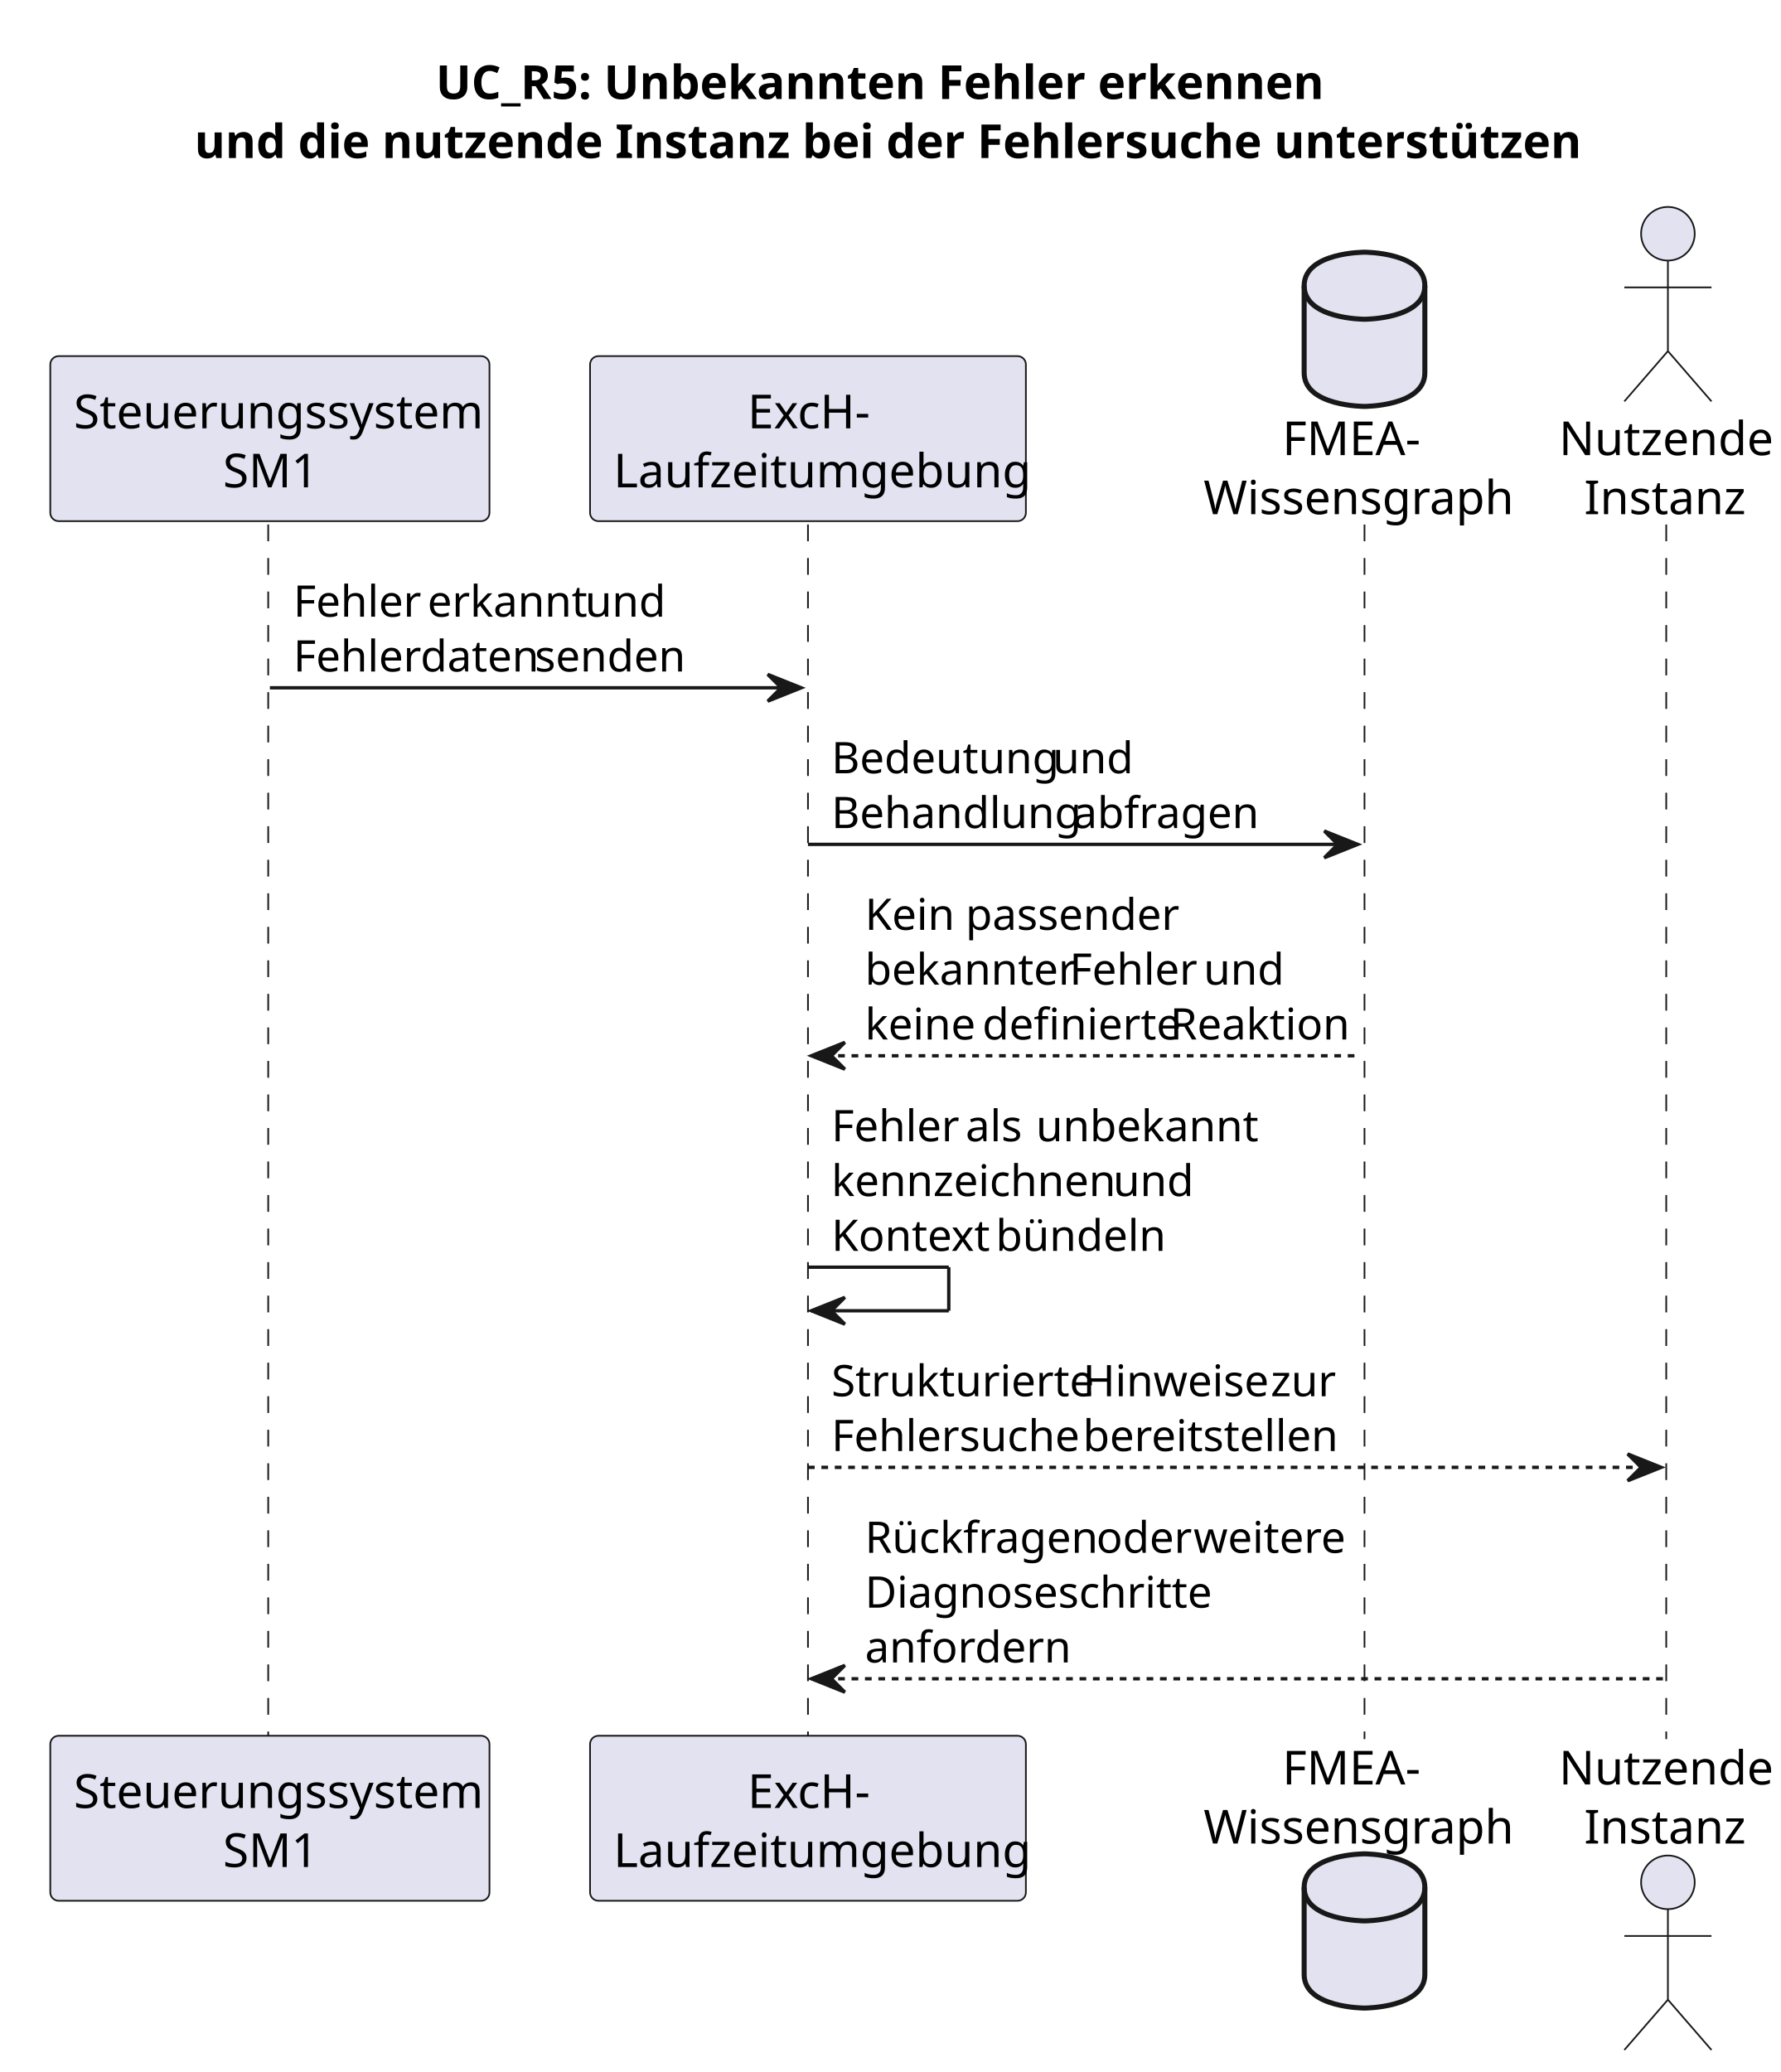
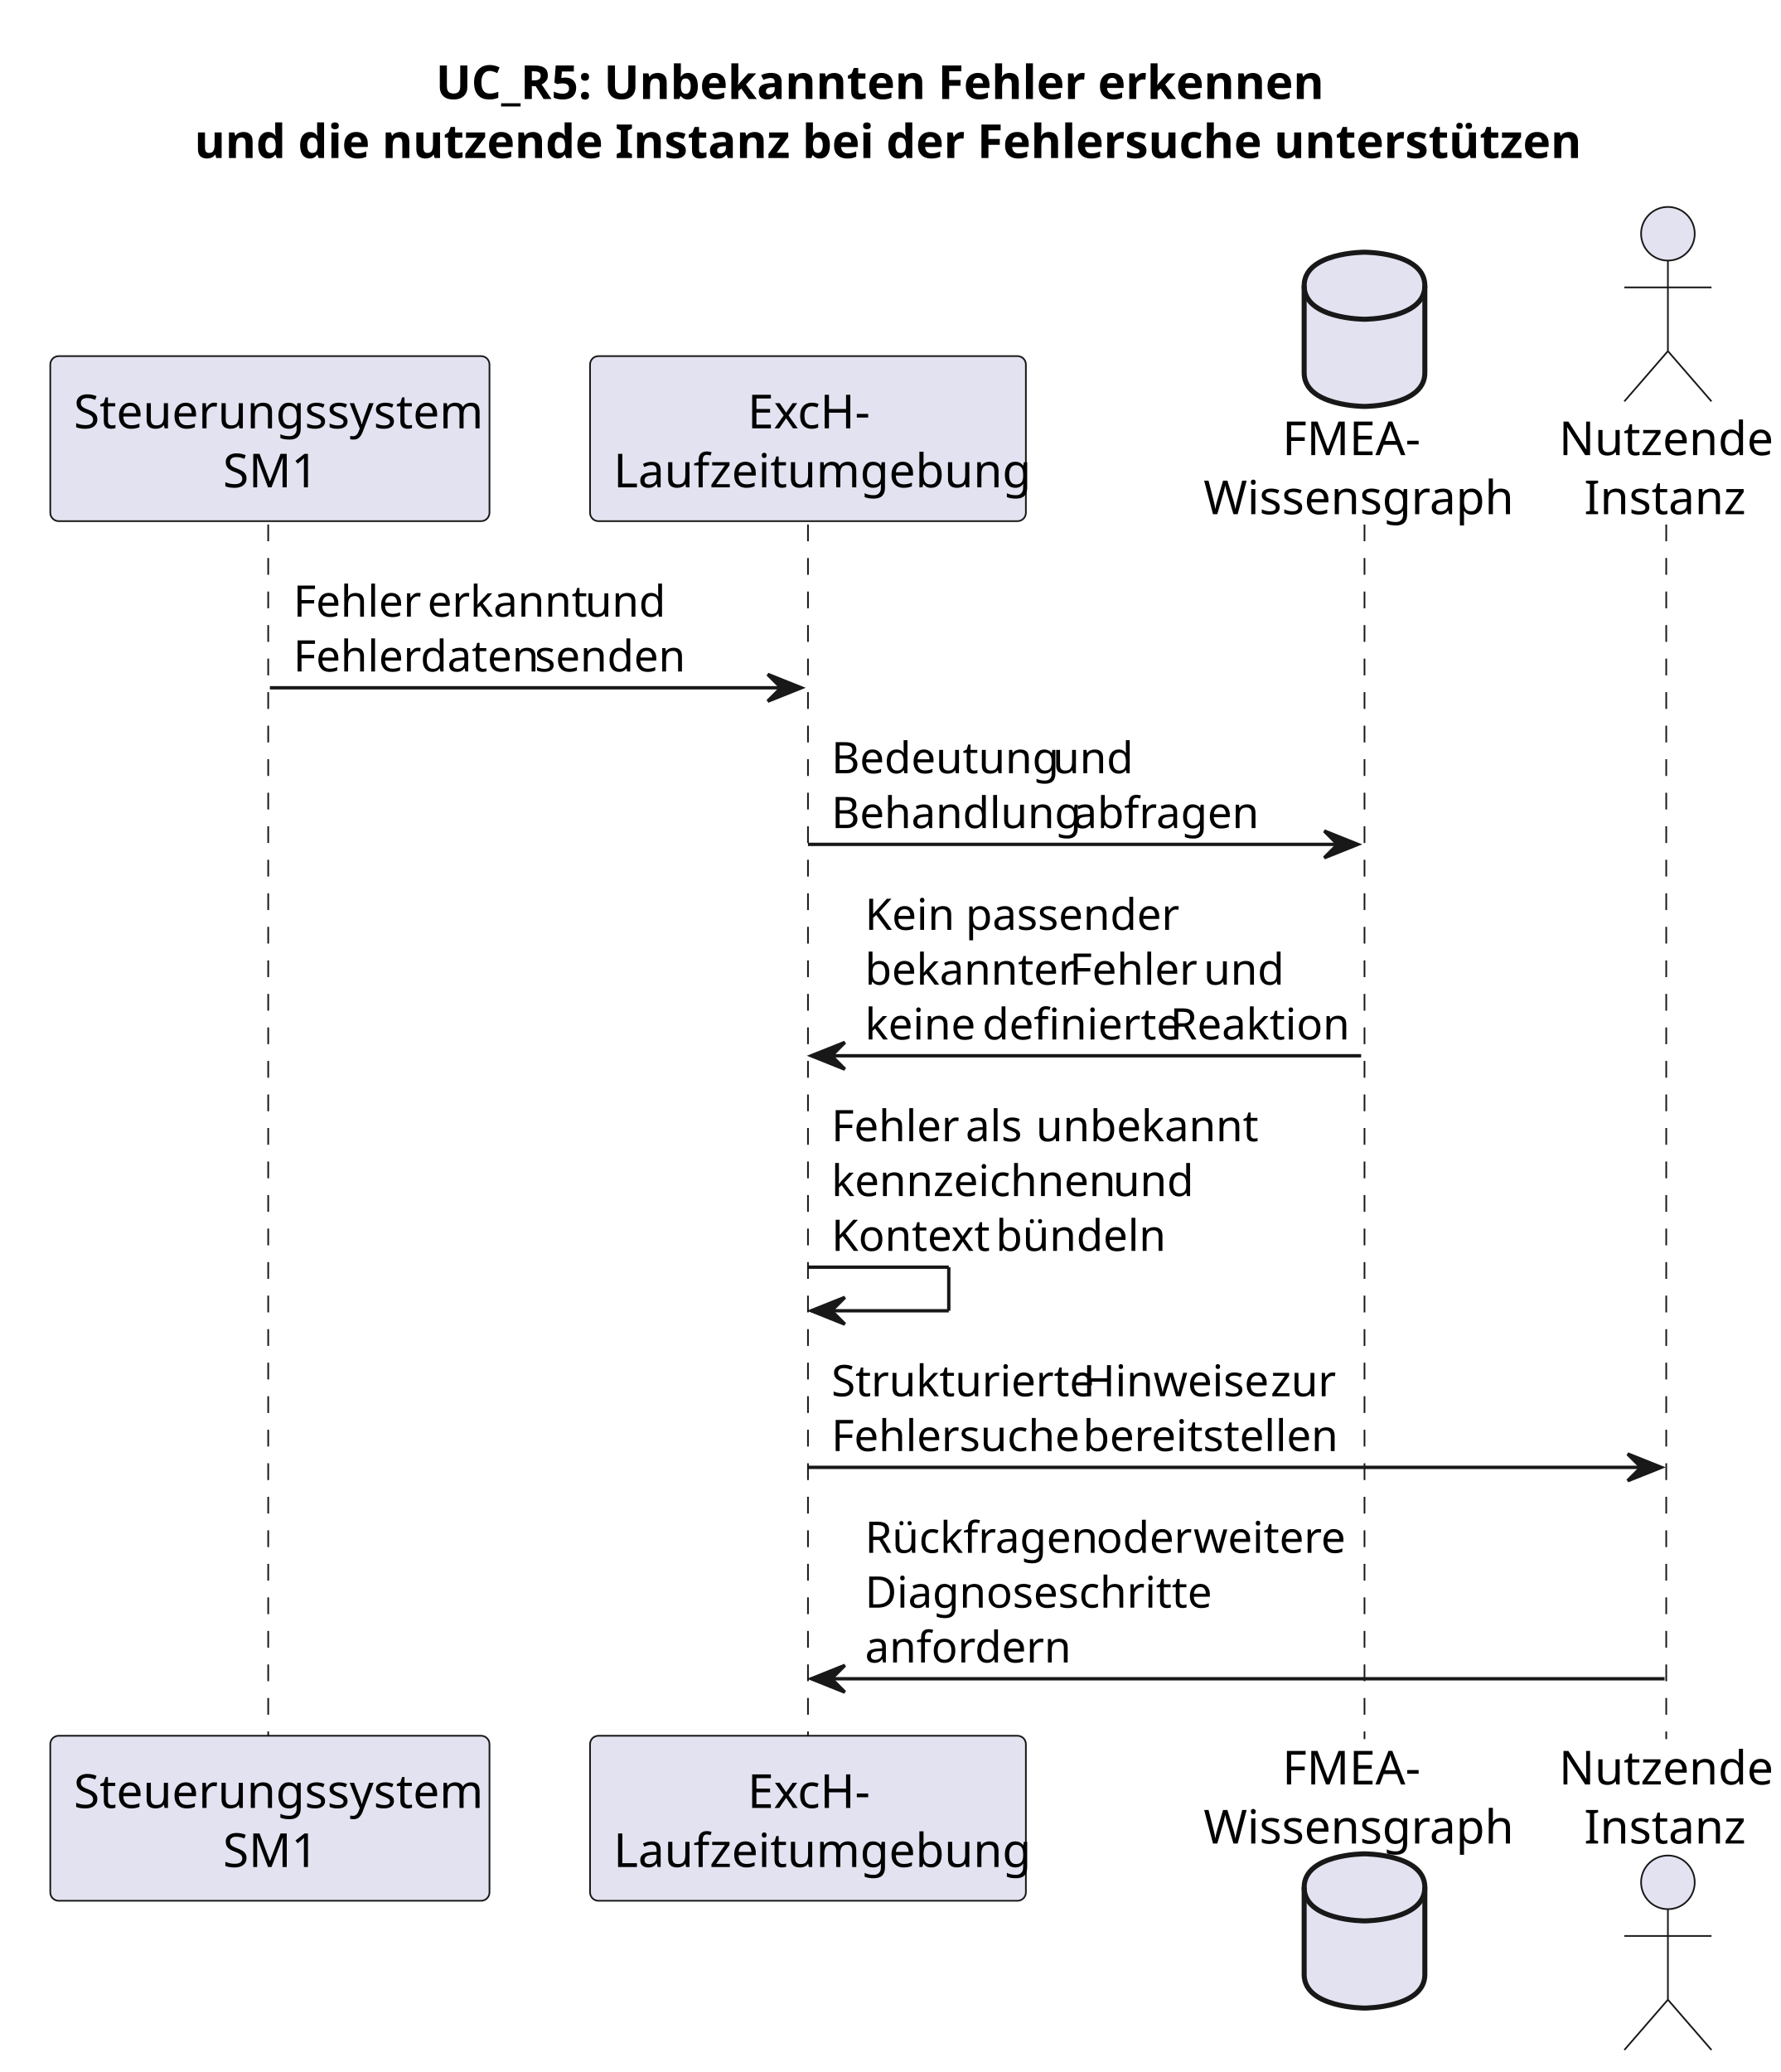
<svg xmlns="http://www.w3.org/2000/svg" contentStyleType="text/css" height="618px" preserveAspectRatio="none" style="width:531px;height:618px;background:#FFFFFF;" version="1.1" viewBox="0 0 531 618" width="531px" zoomAndPan="magnify">
  <defs />
  <g>
    <text fill="#000000" font-family="sans-serif" font-size="14" font-weight="bold" lengthAdjust="spacing" textLength="270" x="130" y="29.533">UC_R5: Unbekannten Fehler erkennen</text>
    <text fill="#000000" font-family="sans-serif" font-size="14" font-weight="bold" lengthAdjust="spacing" textLength="418" x="58" y="47.143">und die nutzende Instanz bei der Fehlersuche unterstützen</text>
    <line style="stroke:#181818;stroke-width:0.5;stroke-dasharray:5.0,5.0;" x1="80" x2="80" y1="156.438" y2="518.711" />
    <line style="stroke:#181818;stroke-width:0.5;stroke-dasharray:5.0,5.0;" x1="241" x2="241" y1="156.438" y2="518.711" />
    <line style="stroke:#181818;stroke-width:0.5;stroke-dasharray:5.0,5.0;" x1="407" x2="407" y1="156.438" y2="518.711" />
    <line style="stroke:#181818;stroke-width:0.5;stroke-dasharray:5.0,5.0;" x1="497" x2="497" y1="156.438" y2="518.711" />
    <rect fill="#E2E2F0" height="49.219" rx="2.5" ry="2.5" style="stroke:#181818;stroke-width:0.5;" width="131" x="15" y="106.219" />
    <text fill="#000000" font-family="sans-serif" font-size="14" lengthAdjust="spacing" textLength="117" x="22" y="127.752">Steuerungssystem</text>
    <text fill="#000000" font-family="sans-serif" font-size="14" lengthAdjust="spacing" textLength="28" x="66.5" y="145.361">SM1</text>
    <rect fill="#E2E2F0" height="49.219" rx="2.5" ry="2.5" style="stroke:#181818;stroke-width:0.5;" width="131" x="15" y="517.711" />
    <text fill="#000000" font-family="sans-serif" font-size="14" lengthAdjust="spacing" textLength="117" x="22" y="539.244">Steuerungssystem</text>
    <text fill="#000000" font-family="sans-serif" font-size="14" lengthAdjust="spacing" textLength="28" x="66.5" y="556.854">SM1</text>
    <rect fill="#E2E2F0" height="49.219" rx="2.5" ry="2.5" style="stroke:#181818;stroke-width:0.5;" width="130" x="176" y="106.219" />
    <text fill="#000000" font-family="sans-serif" font-size="14" lengthAdjust="spacing" textLength="36" x="223" y="127.752">ExcH-</text>
    <text fill="#000000" font-family="sans-serif" font-size="14" lengthAdjust="spacing" textLength="116" x="183" y="145.361">Laufzeitumgebung</text>
    <rect fill="#E2E2F0" height="49.219" rx="2.5" ry="2.5" style="stroke:#181818;stroke-width:0.5;" width="130" x="176" y="517.711" />
    <text fill="#000000" font-family="sans-serif" font-size="14" lengthAdjust="spacing" textLength="36" x="223" y="539.244">ExcH-</text>
    <text fill="#000000" font-family="sans-serif" font-size="14" lengthAdjust="spacing" textLength="116" x="183" y="556.854">Laufzeitumgebung</text>
    <text fill="#000000" font-family="sans-serif" font-size="14" lengthAdjust="spacing" textLength="43" x="382.5" y="135.752">FMEA-</text>
    <text fill="#000000" font-family="sans-serif" font-size="14" lengthAdjust="spacing" textLength="90" x="359" y="153.361">Wissensgraph</text>
    <path d="M389,85.219 C389,75.219 407,75.219 407,75.219 C407,75.219 425,75.219 425,85.219 L425,111.219 C425,121.219 407,121.219 407,121.219 C407,121.219 389,121.219 389,111.219 L389,85.219 " fill="#E2E2F0" style="stroke:#181818;stroke-width:1.5;" />
    <path d="M389,85.219 C389,95.219 407,95.219 407,95.219 C407,95.219 425,95.219 425,85.219 " fill="none" style="stroke:#181818;stroke-width:1.5;" />
    <text fill="#000000" font-family="sans-serif" font-size="14" lengthAdjust="spacing" textLength="43" x="382.5" y="532.244">FMEA-</text>
    <text fill="#000000" font-family="sans-serif" font-size="14" lengthAdjust="spacing" textLength="90" x="359" y="549.854">Wissensgraph</text>
    <path d="M389,562.93 C389,552.93 407,552.93 407,552.93 C407,552.93 425,552.93 425,562.93 L425,588.93 C425,598.93 407,598.93 407,598.93 C407,598.93 389,598.93 389,588.93 L389,562.93 " fill="#E2E2F0" style="stroke:#181818;stroke-width:1.5;" />
    <path d="M389,562.93 C389,572.93 407,572.93 407,572.93 C407,572.93 425,572.93 425,562.93 " fill="none" style="stroke:#181818;stroke-width:1.5;" />
    <text fill="#000000" font-family="sans-serif" font-size="14" lengthAdjust="spacing" textLength="59" x="465" y="135.752">Nutzende</text>
    <text fill="#000000" font-family="sans-serif" font-size="14" lengthAdjust="spacing" textLength="44" x="472.5" y="153.361">Instanz</text>
    <ellipse cx="497.5" cy="69.719" fill="#E2E2F0" rx="8" ry="8" style="stroke:#181818;stroke-width:0.5;" />
    <path d="M497.5,77.719 L497.5,104.719 M484.5,85.719 L510.5,85.719 M497.5,104.719 L484.5,119.719 M497.5,104.719 L510.5,119.719 " fill="none" style="stroke:#181818;stroke-width:0.5;" />
    <text fill="#000000" font-family="sans-serif" font-size="14" lengthAdjust="spacing" textLength="59" x="465" y="532.244">Nutzende</text>
    <text fill="#000000" font-family="sans-serif" font-size="14" lengthAdjust="spacing" textLength="44" x="472.5" y="549.854">Instanz</text>
    <ellipse cx="497.5" cy="561.43" fill="#E2E2F0" rx="8" ry="8" style="stroke:#181818;stroke-width:0.5;" />
    <path d="M497.5,569.43 L497.5,596.43 M484.5,577.43 L510.5,577.43 M497.5,596.43 L484.5,611.43 M497.5,596.43 L510.5,611.43 " fill="none" style="stroke:#181818;stroke-width:0.5;" />
    <polygon fill="#181818" points="229,201.141,239,205.141,229,209.141,233,205.141" style="stroke:#181818;stroke-width:1.0;" />
    <line style="stroke:#181818;stroke-width:1.0;" x1="80.5" x2="235" y1="205.141" y2="205.141" />
    <text fill="#000000" font-family="sans-serif" font-size="13" lengthAdjust="spacing" textLength="36" x="87.5" y="183.933">Fehler</text>
    <text fill="#000000" font-family="sans-serif" font-size="13" lengthAdjust="spacing" textLength="4" x="123.5" y="183.933"> </text>
    <text fill="#000000" font-family="sans-serif" font-size="13" lengthAdjust="spacing" textLength="43" x="127.5" y="183.933">erkannt</text>
    <text fill="#000000" font-family="sans-serif" font-size="13" lengthAdjust="spacing" textLength="4" x="170.5" y="183.933"> </text>
    <text fill="#000000" font-family="sans-serif" font-size="13" lengthAdjust="spacing" textLength="21" x="174.5" y="183.933">und</text>
    <text fill="#000000" font-family="sans-serif" font-size="13" lengthAdjust="spacing" textLength="68" x="87.5" y="200.284">Fehlerdaten</text>
    <text fill="#000000" font-family="sans-serif" font-size="13" lengthAdjust="spacing" textLength="4" x="155.5" y="200.284"> </text>
    <text fill="#000000" font-family="sans-serif" font-size="13" lengthAdjust="spacing" textLength="42" x="159.5" y="200.284">senden</text>
    <polygon fill="#181818" points="395,247.844,405,251.844,395,255.844,399,251.844" style="stroke:#181818;stroke-width:1.0;" />
    <line style="stroke:#181818;stroke-width:1.0;" x1="241" x2="401" y1="251.844" y2="251.844" />
    <text fill="#000000" font-family="sans-serif" font-size="13" lengthAdjust="spacing" textLength="62" x="248" y="230.636">Bedeutung</text>
    <text fill="#000000" font-family="sans-serif" font-size="13" lengthAdjust="spacing" textLength="4" x="310" y="230.636"> </text>
    <text fill="#000000" font-family="sans-serif" font-size="13" lengthAdjust="spacing" textLength="21" x="314" y="230.636">und</text>
    <text fill="#000000" font-family="sans-serif" font-size="13" lengthAdjust="spacing" textLength="68" x="248" y="246.987">Behandlung</text>
    <text fill="#000000" font-family="sans-serif" font-size="13" lengthAdjust="spacing" textLength="4" x="316" y="246.987"> </text>
    <text fill="#000000" font-family="sans-serif" font-size="13" lengthAdjust="spacing" textLength="49" x="320" y="246.987">abfragen</text>
    <polygon fill="#181818" points="252,310.898,242,314.898,252,318.898,248,314.898" style="stroke:#181818;stroke-width:1.0;" />
-     <line style="stroke:#181818;stroke-width:1.0;stroke-dasharray:2.0,2.0;" x1="246" x2="406" y1="314.898" y2="314.898" />
+     <line style="stroke:#181818;stroke-width:1.0;" x1="246" x2="406" y1="314.898" y2="314.898" />
    <text fill="#000000" font-family="sans-serif" font-size="13" lengthAdjust="spacing" textLength="26" x="258" y="277.339">Kein</text>
    <text fill="#000000" font-family="sans-serif" font-size="13" lengthAdjust="spacing" textLength="4" x="284" y="277.339"> </text>
    <text fill="#000000" font-family="sans-serif" font-size="13" lengthAdjust="spacing" textLength="60" x="288" y="277.339">passender</text>
    <text fill="#000000" font-family="sans-serif" font-size="13" lengthAdjust="spacing" textLength="57" x="258" y="293.69">bekannter</text>
    <text fill="#000000" font-family="sans-serif" font-size="13" lengthAdjust="spacing" textLength="4" x="315" y="293.69"> </text>
    <text fill="#000000" font-family="sans-serif" font-size="13" lengthAdjust="spacing" textLength="36" x="319" y="293.69">Fehler</text>
    <text fill="#000000" font-family="sans-serif" font-size="13" lengthAdjust="spacing" textLength="4" x="355" y="293.69"> </text>
    <text fill="#000000" font-family="sans-serif" font-size="13" lengthAdjust="spacing" textLength="21" x="359" y="293.69">und</text>
    <text fill="#000000" font-family="sans-serif" font-size="13" lengthAdjust="spacing" textLength="31" x="258" y="310.042">keine</text>
    <text fill="#000000" font-family="sans-serif" font-size="13" lengthAdjust="spacing" textLength="4" x="289" y="310.042"> </text>
    <text fill="#000000" font-family="sans-serif" font-size="13" lengthAdjust="spacing" textLength="52" x="293" y="310.042">definierte</text>
    <text fill="#000000" font-family="sans-serif" font-size="13" lengthAdjust="spacing" textLength="4" x="345" y="310.042"> </text>
    <text fill="#000000" font-family="sans-serif" font-size="13" lengthAdjust="spacing" textLength="51" x="349" y="310.042">Reaktion</text>
    <line style="stroke:#181818;stroke-width:1.0;" x1="241" x2="283" y1="377.953" y2="377.953" />
    <line style="stroke:#181818;stroke-width:1.0;" x1="283" x2="283" y1="377.953" y2="390.953" />
    <line style="stroke:#181818;stroke-width:1.0;" x1="242" x2="283" y1="390.953" y2="390.953" />
    <polygon fill="#181818" points="252,386.953,242,390.953,252,394.953,248,390.953" style="stroke:#181818;stroke-width:1.0;" />
    <text fill="#000000" font-family="sans-serif" font-size="13" lengthAdjust="spacing" textLength="36" x="248" y="340.394">Fehler</text>
    <text fill="#000000" font-family="sans-serif" font-size="13" lengthAdjust="spacing" textLength="4" x="284" y="340.394"> </text>
    <text fill="#000000" font-family="sans-serif" font-size="13" lengthAdjust="spacing" textLength="17" x="288" y="340.394">als</text>
    <text fill="#000000" font-family="sans-serif" font-size="13" lengthAdjust="spacing" textLength="4" x="305" y="340.394"> </text>
    <text fill="#000000" font-family="sans-serif" font-size="13" lengthAdjust="spacing" textLength="60" x="309" y="340.394">unbekannt</text>
    <text fill="#000000" font-family="sans-serif" font-size="13" lengthAdjust="spacing" textLength="80" x="248" y="356.745">kennzeichnen</text>
    <text fill="#000000" font-family="sans-serif" font-size="13" lengthAdjust="spacing" textLength="4" x="328" y="356.745"> </text>
    <text fill="#000000" font-family="sans-serif" font-size="13" lengthAdjust="spacing" textLength="21" x="332" y="356.745">und</text>
    <text fill="#000000" font-family="sans-serif" font-size="13" lengthAdjust="spacing" textLength="45" x="248" y="373.097">Kontext</text>
    <text fill="#000000" font-family="sans-serif" font-size="13" lengthAdjust="spacing" textLength="4" x="293" y="373.097"> </text>
    <text fill="#000000" font-family="sans-serif" font-size="13" lengthAdjust="spacing" textLength="45" x="297" y="373.097">bündeln</text>
    <polygon fill="#181818" points="485.5,433.656,495.5,437.656,485.5,441.656,489.5,437.656" style="stroke:#181818;stroke-width:1.0;" />
-     <line style="stroke:#181818;stroke-width:1.0;stroke-dasharray:2.0,2.0;" x1="241" x2="491.5" y1="437.656" y2="437.656" />
+     <line style="stroke:#181818;stroke-width:1.0;" x1="241" x2="491.5" y1="437.656" y2="437.656" />
    <text fill="#000000" font-family="sans-serif" font-size="13" lengthAdjust="spacing" textLength="71" x="248" y="416.448">Strukturierte</text>
    <text fill="#000000" font-family="sans-serif" font-size="13" lengthAdjust="spacing" textLength="4" x="319" y="416.448"> </text>
    <text fill="#000000" font-family="sans-serif" font-size="13" lengthAdjust="spacing" textLength="52" x="323" y="416.448">Hinweise</text>
    <text fill="#000000" font-family="sans-serif" font-size="13" lengthAdjust="spacing" textLength="4" x="375" y="416.448"> </text>
    <text fill="#000000" font-family="sans-serif" font-size="13" lengthAdjust="spacing" textLength="18" x="379" y="416.448">zur</text>
    <text fill="#000000" font-family="sans-serif" font-size="13" lengthAdjust="spacing" textLength="71" x="248" y="432.8">Fehlersuche</text>
    <text fill="#000000" font-family="sans-serif" font-size="13" lengthAdjust="spacing" textLength="4" x="319" y="432.8"> </text>
    <text fill="#000000" font-family="sans-serif" font-size="13" lengthAdjust="spacing" textLength="70" x="323" y="432.8">bereitstellen</text>
    <polygon fill="#181818" points="252,496.711,242,500.711,252,504.711,248,500.711" style="stroke:#181818;stroke-width:1.0;" />
-     <line style="stroke:#181818;stroke-width:1.0;stroke-dasharray:2.0,2.0;" x1="246" x2="496.5" y1="500.711" y2="500.711" />
+     <line style="stroke:#181818;stroke-width:1.0;" x1="246" x2="496.5" y1="500.711" y2="500.711" />
    <text fill="#000000" font-family="sans-serif" font-size="13" lengthAdjust="spacing" textLength="65" x="258" y="463.151">Rückfragen</text>
    <text fill="#000000" font-family="sans-serif" font-size="13" lengthAdjust="spacing" textLength="4" x="323" y="463.151"> </text>
    <text fill="#000000" font-family="sans-serif" font-size="13" lengthAdjust="spacing" textLength="25" x="327" y="463.151">oder</text>
    <text fill="#000000" font-family="sans-serif" font-size="13" lengthAdjust="spacing" textLength="4" x="352" y="463.151"> </text>
    <text fill="#000000" font-family="sans-serif" font-size="13" lengthAdjust="spacing" textLength="41" x="356" y="463.151">weitere</text>
    <text fill="#000000" font-family="sans-serif" font-size="13" lengthAdjust="spacing" textLength="97" x="258" y="479.503">Diagnoseschritte</text>
    <text fill="#000000" font-family="sans-serif" font-size="13" lengthAdjust="spacing" textLength="53" x="258" y="495.854">anfordern</text>
  </g>
</svg>
